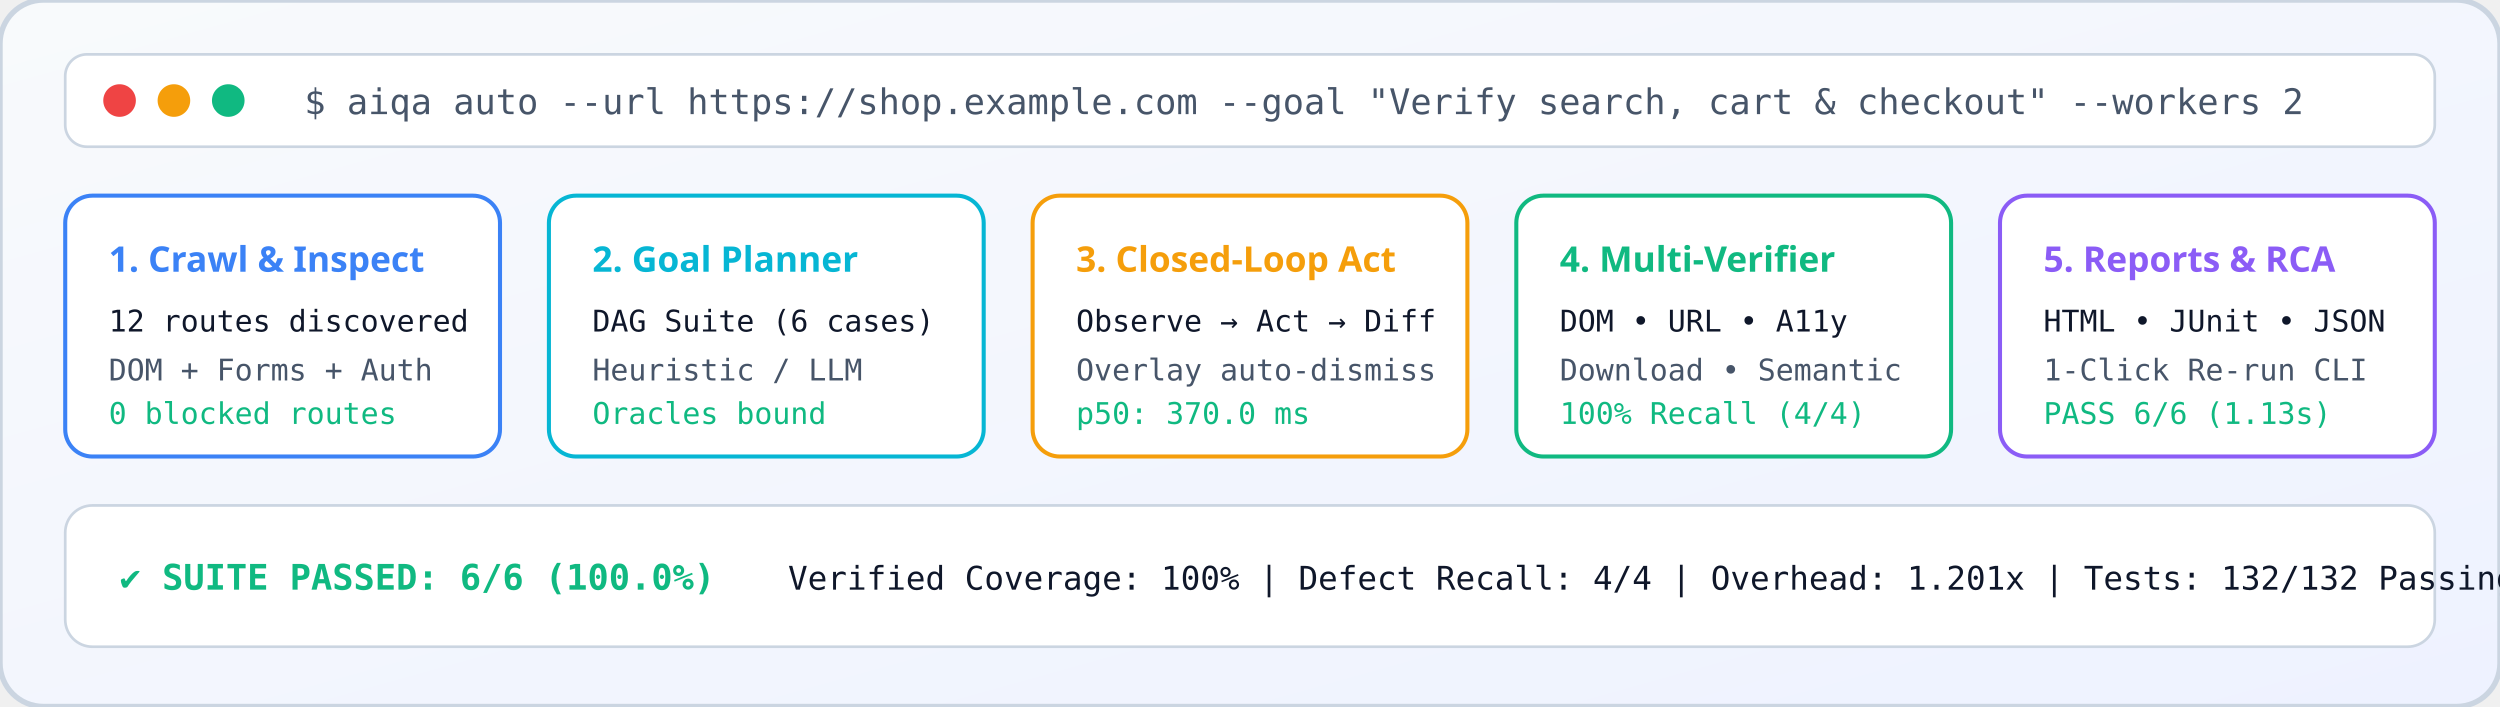
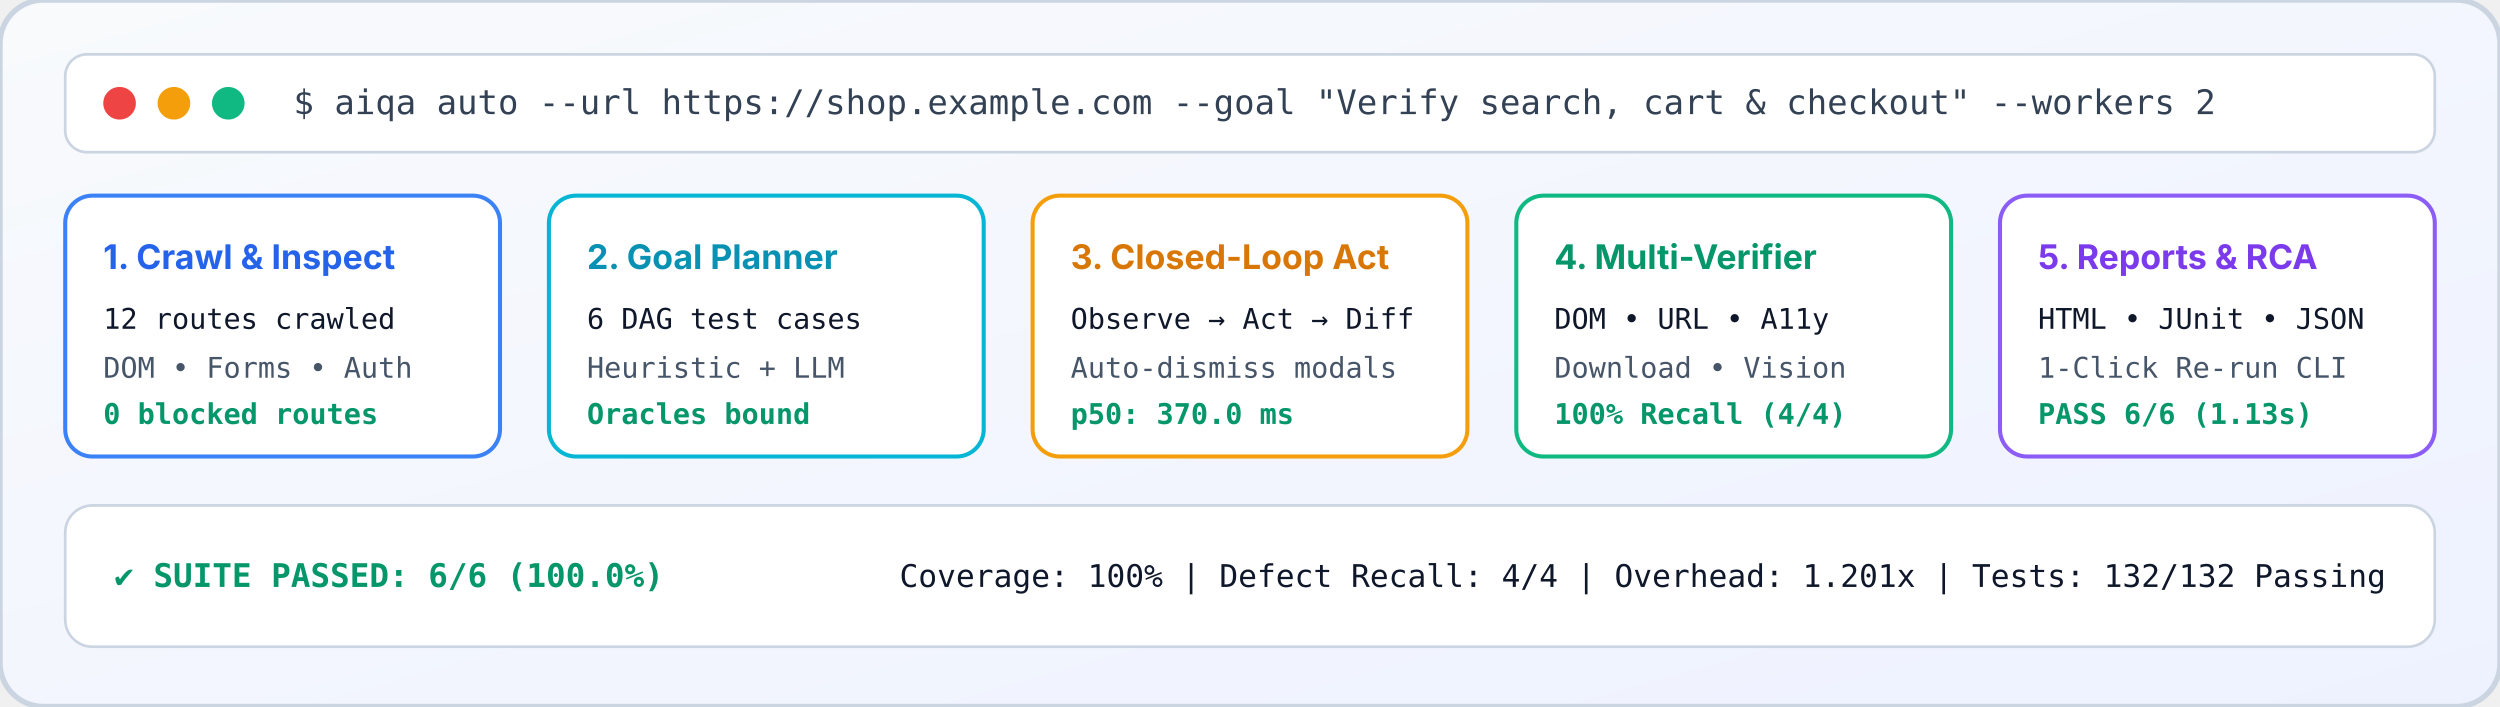
<svg xmlns="http://www.w3.org/2000/svg" viewBox="0 0 920 260" width="920" height="260">
  <defs>
    <linearGradient id="bg" x1="0%" y1="0%" x2="100%" y2="100%">
      <stop offset="0%" stop-color="#f8fafc" />
      <stop offset="100%" stop-color="#eef2ff" />
    </linearGradient>
-     <linearGradient id="accent" x1="0%" y1="0%" x2="100%" y2="0%">
-       <stop offset="0%" stop-color="#3b82f6" />
-       <stop offset="50%" stop-color="#10b981" />
-       <stop offset="100%" stop-color="#8b5cf6" />
-     </linearGradient>
  </defs>
  <rect width="920" height="260" rx="16" fill="url(#bg)" stroke="#cbd5e1" stroke-width="2" />
-   <rect x="24" y="20" width="872" height="34" rx="8" fill="#ffffff" stroke="#cbd5e1" stroke-width="1" />
-   <circle cx="44" cy="37" r="6" fill="#ef4444" />
-   <circle cx="64" cy="37" r="6" fill="#f59e0b" />
-   <circle cx="84" cy="37" r="6" fill="#10b981" />
-   <text x="112" y="42" font-family="monospace" font-size="13" fill="#475569">$ aiqa auto --url https://shop.example.com --goal "Verify search, cart &amp; checkout" --workers 2</text>
+   <rect x="24" y="20" width="872" height="36" rx="8" fill="#ffffff" stroke="#cbd5e1" stroke-width="1" />
+   <circle cx="44" cy="38" r="6" fill="#ef4444" />
+   <circle cx="64" cy="38" r="6" fill="#f59e0b" />
+   <circle cx="84" cy="38" r="6" fill="#10b981" />
+   <text x="108" y="42" font-family="ui-monospace, SFMono-Regular, Menlo, Monaco, Consolas, monospace" font-size="12.5" fill="#334155">$ aiqa auto --url https://shop.example.com --goal "Verify search, cart &amp; checkout" --workers 2</text>
  <g transform="translate(24, 72)">
    <rect x="0" y="0" width="160" height="96" rx="10" fill="#ffffff" stroke="#3b82f6" stroke-width="1.5" />
-     <text x="16" y="28" font-family="sans-serif" font-weight="bold" font-size="13" fill="#3b82f6">1. Crawl &amp; Inspect</text>
-     <text x="16" y="50" font-family="monospace" font-size="11" fill="#0f172a">12 routes discovered</text>
-     <text x="16" y="68" font-family="monospace" font-size="11" fill="#475569">DOM + Forms + Auth</text>
-     <text x="16" y="84" font-family="monospace" font-size="11" fill="#10b981">0 blocked routes</text>
+     <text x="14" y="27" font-family="system-ui, -apple-system, sans-serif" font-weight="700" font-size="12.5" fill="#2563eb">1. Crawl &amp; Inspect</text>
+     <text x="14" y="49" font-family="ui-monospace, SFMono-Regular, Menlo, monospace" font-size="10.5" fill="#0f172a">12 routes crawled</text>
+     <text x="14" y="67" font-family="ui-monospace, SFMono-Regular, Menlo, monospace" font-size="10.5" fill="#475569">DOM • Forms • Auth</text>
+     <text x="14" y="84" font-family="ui-monospace, SFMono-Regular, Menlo, monospace" font-weight="600" font-size="10.5" fill="#059669">0 blocked routes</text>
    <rect x="178" y="0" width="160" height="96" rx="10" fill="#ffffff" stroke="#06b6d4" stroke-width="1.5" />
-     <text x="194" y="28" font-family="sans-serif" font-weight="bold" font-size="13" fill="#06b6d4">2. Goal Planner</text>
-     <text x="194" y="50" font-family="monospace" font-size="11" fill="#0f172a">DAG Suite (6 cases)</text>
-     <text x="194" y="68" font-family="monospace" font-size="11" fill="#475569">Heuristic / LLM</text>
-     <text x="194" y="84" font-family="monospace" font-size="11" fill="#10b981">Oracles bound</text>
+     <text x="192" y="27" font-family="system-ui, -apple-system, sans-serif" font-weight="700" font-size="12.5" fill="#0891b2">2. Goal Planner</text>
+     <text x="192" y="49" font-family="ui-monospace, SFMono-Regular, Menlo, monospace" font-size="10.5" fill="#0f172a">6 DAG test cases</text>
+     <text x="192" y="67" font-family="ui-monospace, SFMono-Regular, Menlo, monospace" font-size="10.5" fill="#475569">Heuristic + LLM</text>
+     <text x="192" y="84" font-family="ui-monospace, SFMono-Regular, Menlo, monospace" font-weight="600" font-size="10.5" fill="#059669">Oracles bound</text>
    <rect x="356" y="0" width="160" height="96" rx="10" fill="#ffffff" stroke="#f59e0b" stroke-width="1.5" />
-     <text x="372" y="28" font-family="sans-serif" font-weight="bold" font-size="13" fill="#f59e0b">3. Closed-Loop Act</text>
-     <text x="372" y="50" font-family="monospace" font-size="11" fill="#0f172a">Observe → Act → Diff</text>
-     <text x="372" y="68" font-family="monospace" font-size="11" fill="#475569">Overlay auto-dismiss</text>
-     <text x="372" y="84" font-family="monospace" font-size="11" fill="#10b981">p50: 370.0 ms</text>
+     <text x="370" y="27" font-family="system-ui, -apple-system, sans-serif" font-weight="700" font-size="12.5" fill="#d97706">3. Closed-Loop Act</text>
+     <text x="370" y="49" font-family="ui-monospace, SFMono-Regular, Menlo, monospace" font-size="10.5" fill="#0f172a">Observe → Act → Diff</text>
+     <text x="370" y="67" font-family="ui-monospace, SFMono-Regular, Menlo, monospace" font-size="10.5" fill="#475569">Auto-dismiss modals</text>
+     <text x="370" y="84" font-family="ui-monospace, SFMono-Regular, Menlo, monospace" font-weight="600" font-size="10.5" fill="#059669">p50: 370.0 ms</text>
    <rect x="534" y="0" width="160" height="96" rx="10" fill="#ffffff" stroke="#10b981" stroke-width="1.5" />
-     <text x="550" y="28" font-family="sans-serif" font-weight="bold" font-size="13" fill="#10b981">4. Multi-Verifier</text>
-     <text x="550" y="50" font-family="monospace" font-size="11" fill="#0f172a">DOM • URL • A11y</text>
-     <text x="550" y="68" font-family="monospace" font-size="11" fill="#475569">Download • Semantic</text>
-     <text x="550" y="84" font-family="monospace" font-size="11" fill="#10b981">100% Recall (4/4)</text>
+     <text x="548" y="27" font-family="system-ui, -apple-system, sans-serif" font-weight="700" font-size="12.5" fill="#059669">4. Multi-Verifier</text>
+     <text x="548" y="49" font-family="ui-monospace, SFMono-Regular, Menlo, monospace" font-size="10.5" fill="#0f172a">DOM • URL • A11y</text>
+     <text x="548" y="67" font-family="ui-monospace, SFMono-Regular, Menlo, monospace" font-size="10.5" fill="#475569">Download • Vision</text>
+     <text x="548" y="84" font-family="ui-monospace, SFMono-Regular, Menlo, monospace" font-weight="600" font-size="10.5" fill="#059669">100% Recall (4/4)</text>
    <rect x="712" y="0" width="160" height="96" rx="10" fill="#ffffff" stroke="#8b5cf6" stroke-width="1.5" />
-     <text x="728" y="28" font-family="sans-serif" font-weight="bold" font-size="13" fill="#8b5cf6">5. Reports &amp; RCA</text>
-     <text x="728" y="50" font-family="monospace" font-size="11" fill="#0f172a">HTML • JUnit • JSON</text>
-     <text x="728" y="68" font-family="monospace" font-size="11" fill="#475569">1-Click Re-run CLI</text>
-     <text x="728" y="84" font-family="monospace" font-size="11" fill="#10b981">PASS 6/6 (1.13s)</text>
+     <text x="726" y="27" font-family="system-ui, -apple-system, sans-serif" font-weight="700" font-size="12.5" fill="#7c3aed">5. Reports &amp; RCA</text>
+     <text x="726" y="49" font-family="ui-monospace, SFMono-Regular, Menlo, monospace" font-size="10.5" fill="#0f172a">HTML • JUnit • JSON</text>
+     <text x="726" y="67" font-family="ui-monospace, SFMono-Regular, Menlo, monospace" font-size="10.5" fill="#475569">1-Click Re-run CLI</text>
+     <text x="726" y="84" font-family="ui-monospace, SFMono-Regular, Menlo, monospace" font-weight="600" font-size="10.5" fill="#059669">PASS 6/6 (1.13s)</text>
  </g>
  <rect x="24" y="186" width="872" height="52" rx="10" fill="#ffffff" stroke="#cbd5e1" stroke-width="1" />
-   <text x="44" y="217" font-family="monospace" font-weight="bold" font-size="13" fill="#10b981">✔ SUITE PASSED: 6/6 (100.0%)</text>
-   <text x="290" y="217" font-family="monospace" font-size="12" fill="#0f172a">Verified Coverage: 100% | Defect Recall: 4/4 | Overhead: 1.201x | Tests: 132/132 Passing</text>
+   <text x="42" y="216" font-family="ui-monospace, SFMono-Regular, Menlo, monospace" font-weight="700" font-size="12" fill="#059669">✔ SUITE PASSED: 6/6 (100.0%)</text>
+   <text x="878" y="216" text-anchor="end" font-family="ui-monospace, SFMono-Regular, Menlo, monospace" font-size="11.5" fill="#0f172a">Coverage: 100%  |  Defect Recall: 4/4  |  Overhead: 1.201x  |  Tests: 132/132 Passing</text>
</svg>
